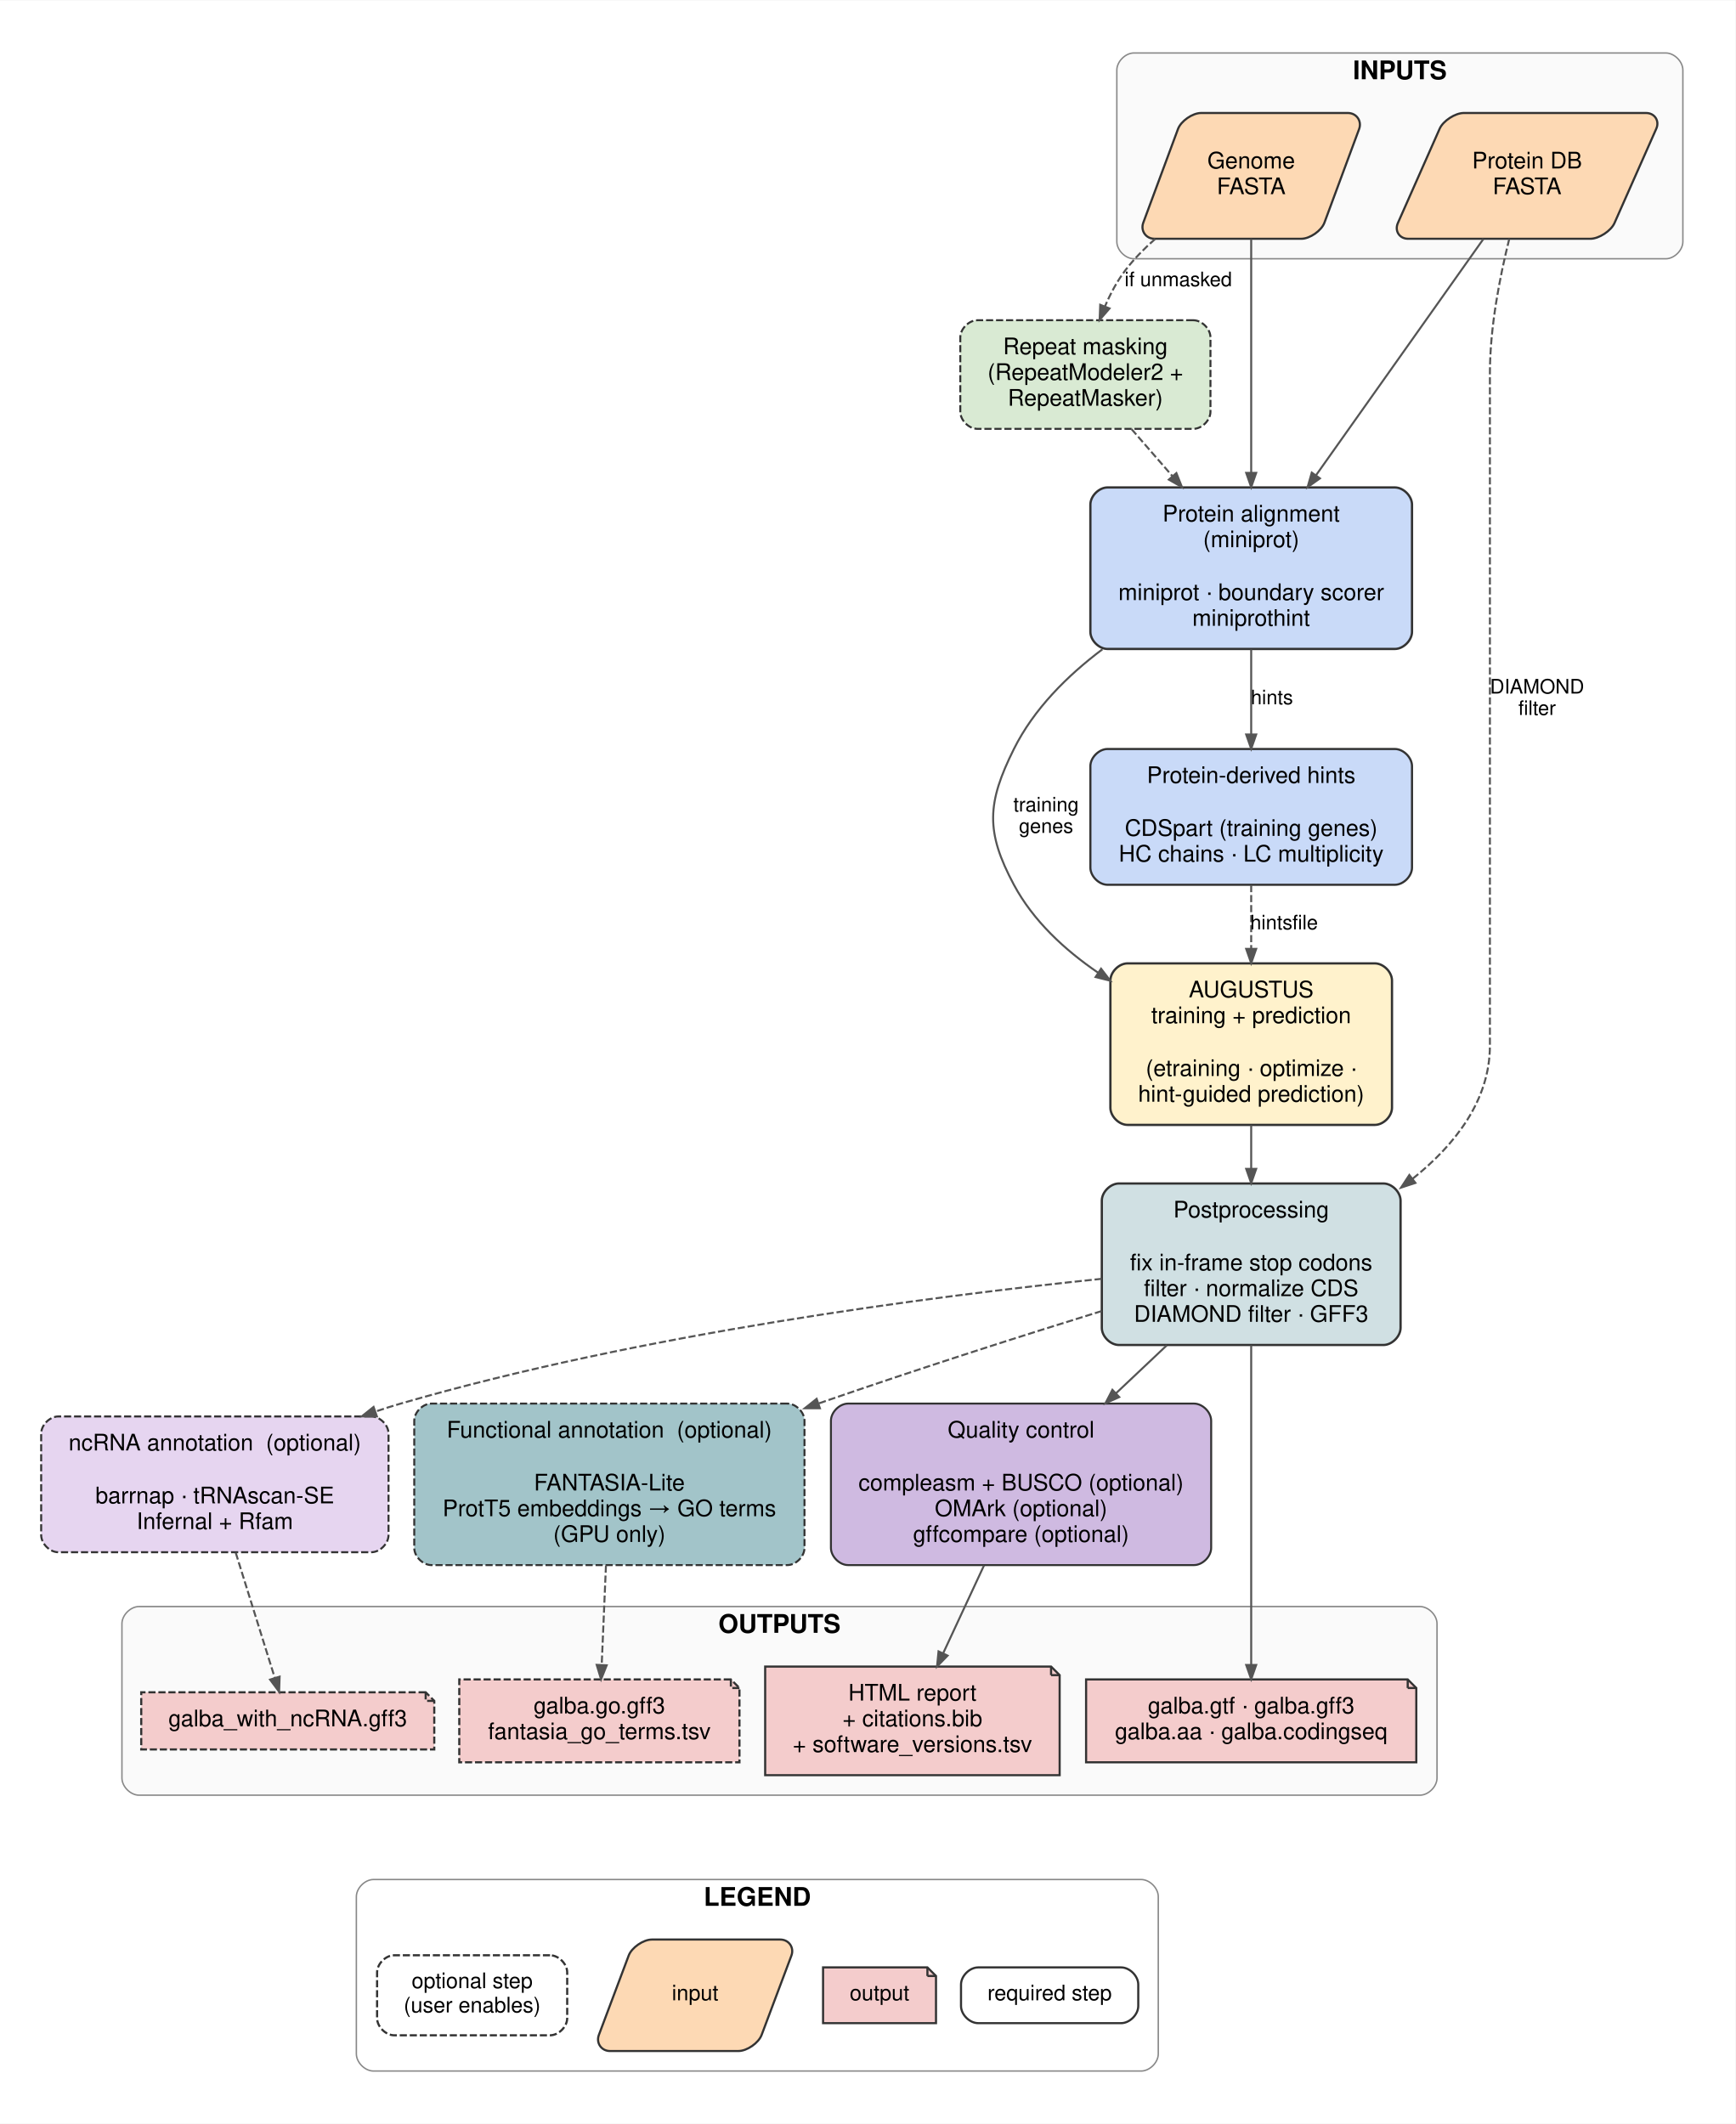
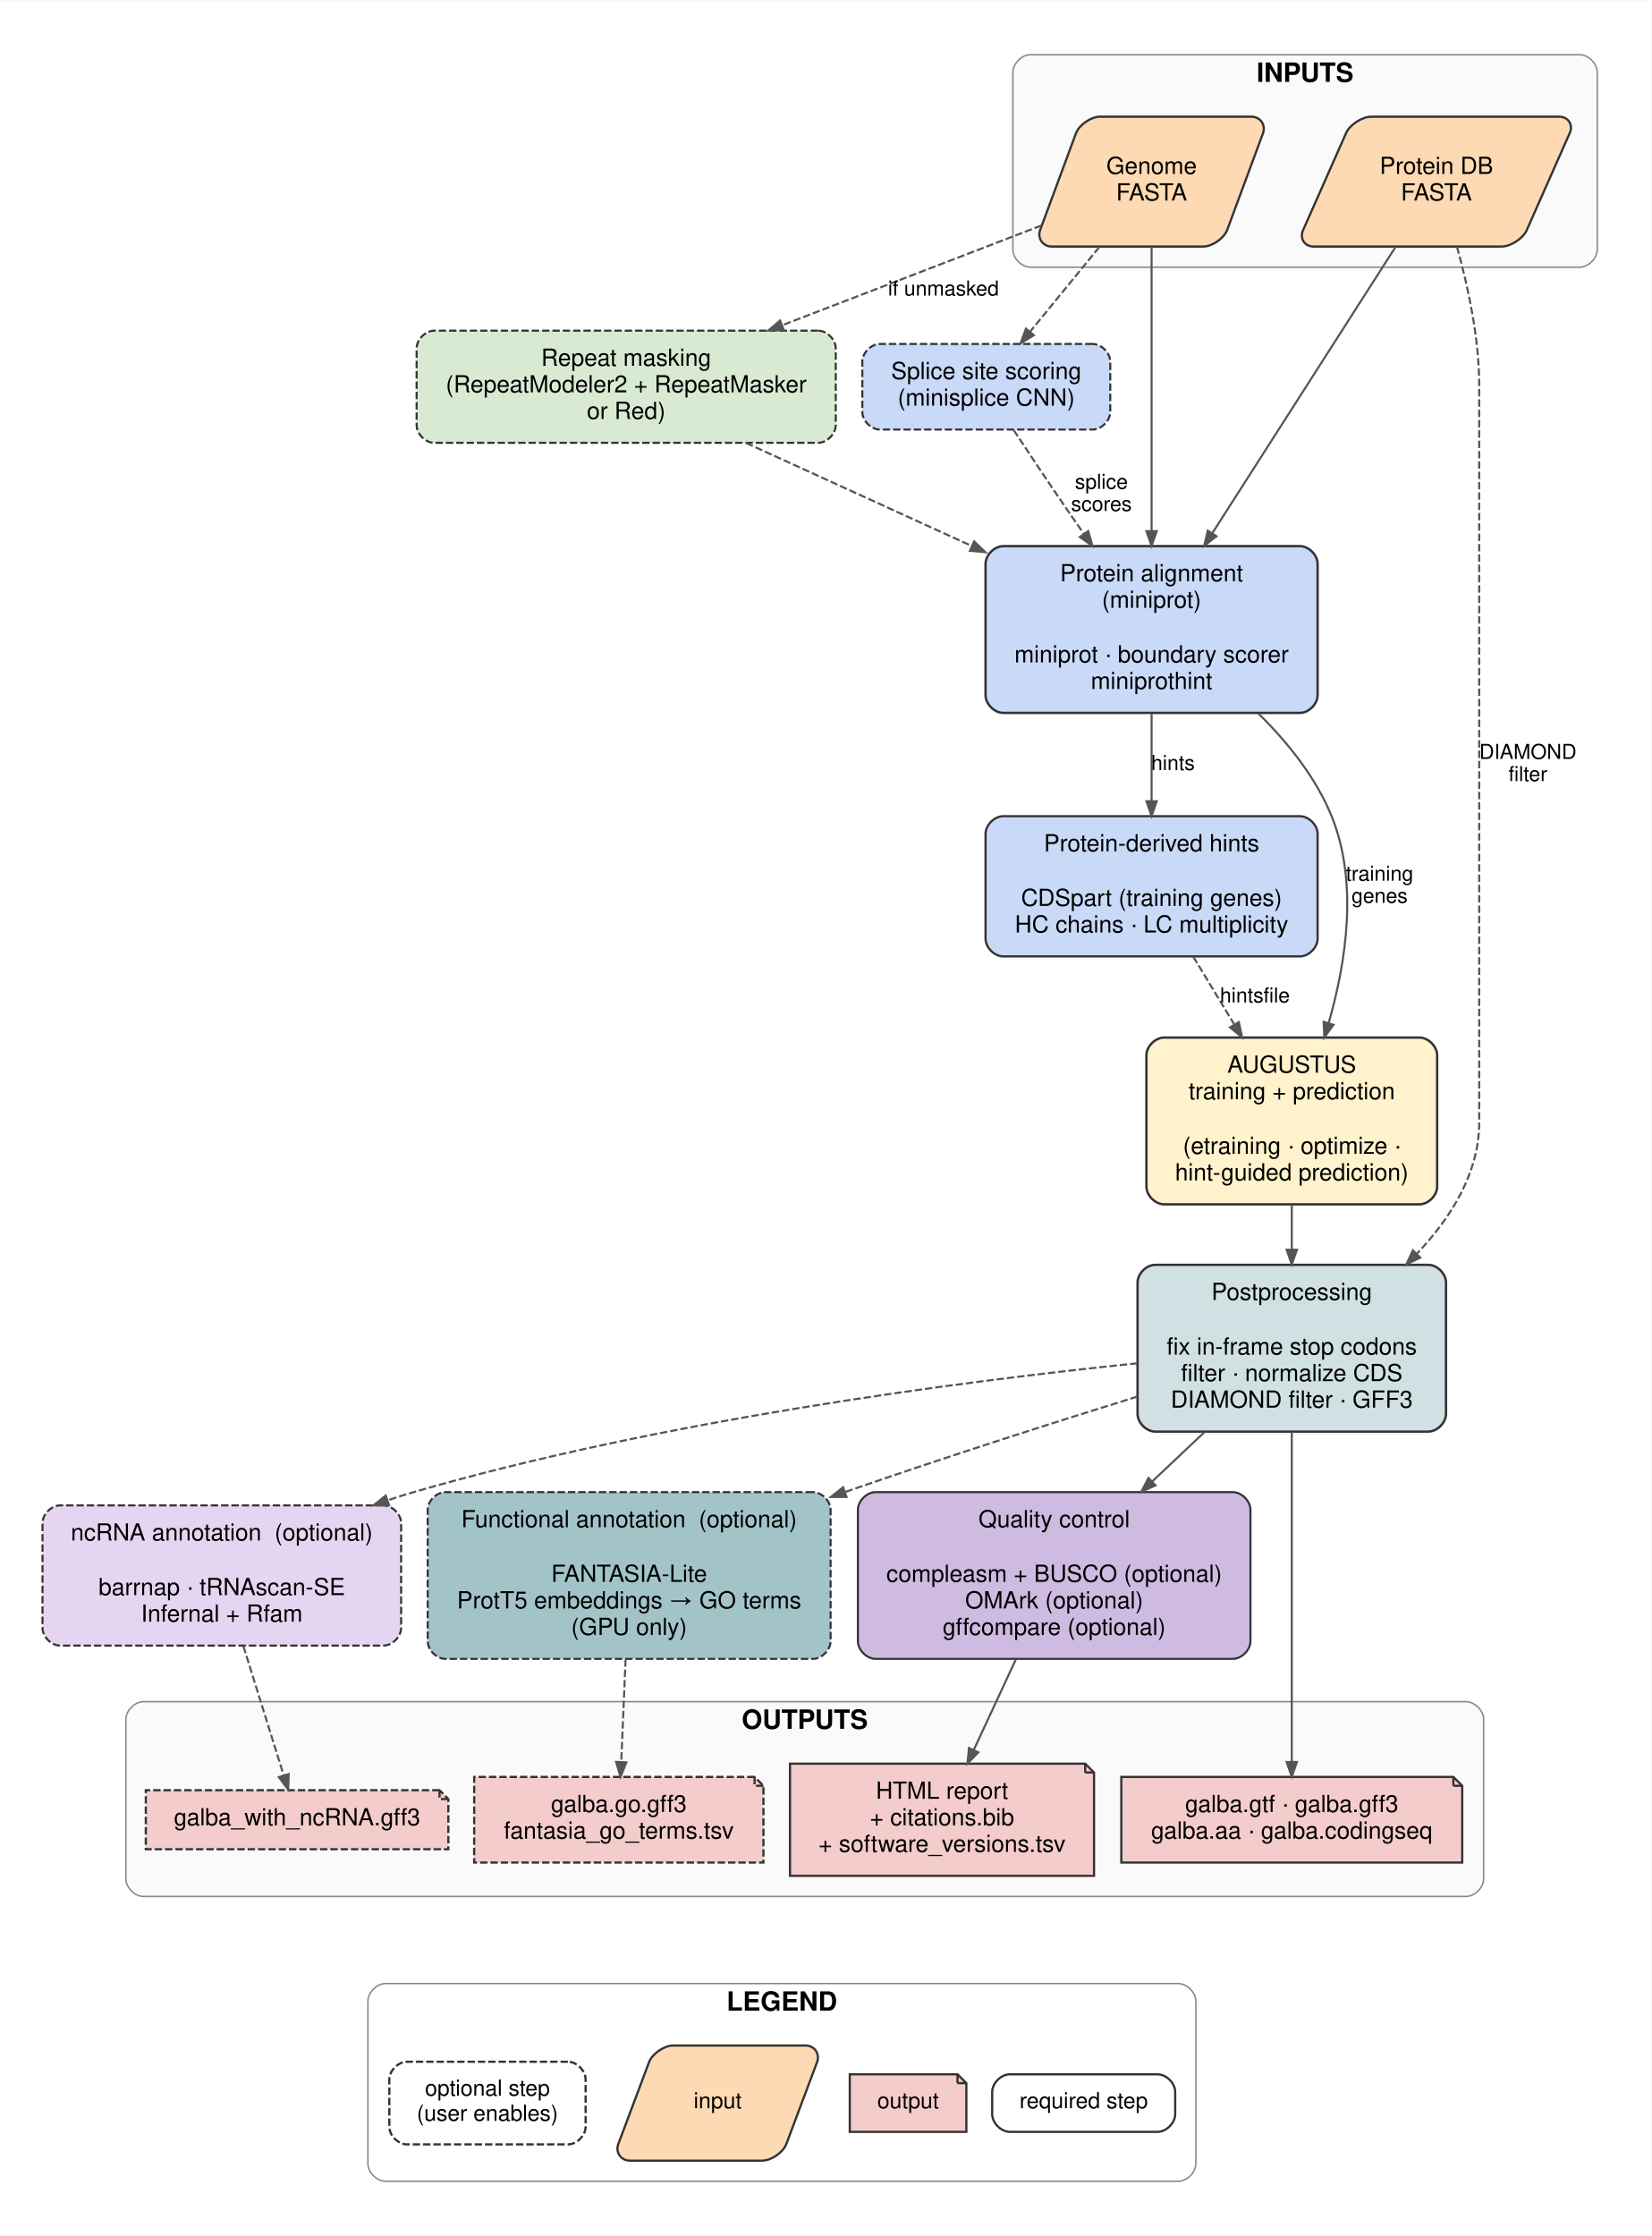
- <svg xmlns="http://www.w3.org/2000/svg" width="1214pt" height="1486pt" viewBox="0.00 0.00 1214.10 1485.60">
-   <g id="graph0" class="graph" transform="scale(1 1) rotate(0) translate(28.8 1456.8)">
-     <polygon fill="white" stroke="transparent" points="-28.8,28.8 -28.8,-1456.8 1185.3,-1456.8 1185.3,28.8 -28.8,28.8" />
+ <svg xmlns="http://www.w3.org/2000/svg" width="1119pt" height="1515pt" viewBox="0.00 0.00 1119.10 1514.60">
+   <g id="graph0" class="graph" transform="scale(1 1) rotate(0) translate(28.8 1485.8)">
+     <polygon fill="white" stroke="transparent" points="-28.8,28.8 -28.8,-1485.8 1090.3,-1485.8 1090.3,28.8 -28.8,28.8" />
    <g id="clust1" class="cluster">
-       <path fill="#fafafa" stroke="#888888" d="M764.5,-1276C764.5,-1276 1136.5,-1276 1136.5,-1276 1142.5,-1276 1148.5,-1282 1148.5,-1288 1148.5,-1288 1148.5,-1408 1148.5,-1408 1148.5,-1414 1142.5,-1420 1136.5,-1420 1136.5,-1420 764.5,-1420 764.5,-1420 758.5,-1420 752.5,-1414 752.5,-1408 752.5,-1408 752.5,-1288 752.5,-1288 752.5,-1282 758.5,-1276 764.5,-1276" />
-       <text text-anchor="middle" x="950.5" y="-1401.6" font-family="Helvetica,sans-Serif" font-weight="bold" font-size="18.00">INPUTS</text>
+       <path fill="#fafafa" stroke="#888888" d="M669.5,-1305C669.5,-1305 1041.5,-1305 1041.5,-1305 1047.5,-1305 1053.5,-1311 1053.5,-1317 1053.5,-1317 1053.5,-1437 1053.5,-1437 1053.5,-1443 1047.5,-1449 1041.5,-1449 1041.5,-1449 669.5,-1449 669.5,-1449 663.5,-1449 657.5,-1443 657.5,-1437 657.5,-1437 657.5,-1317 657.5,-1317 657.5,-1311 663.5,-1305 669.5,-1305" />
+       <text text-anchor="middle" x="855.5" y="-1430.6" font-family="Helvetica,sans-Serif" font-weight="bold" font-size="18.00">INPUTS</text>
    </g>
    <g id="clust3" class="cluster">
      <path fill="#fafafa" stroke="#888888" d="M68.5,-201C68.5,-201 964.5,-201 964.5,-201 970.5,-201 976.5,-207 976.5,-213 976.5,-213 976.5,-321 976.5,-321 976.5,-327 970.5,-333 964.5,-333 964.5,-333 68.5,-333 68.5,-333 62.5,-333 56.5,-327 56.5,-321 56.5,-321 56.5,-213 56.5,-213 56.5,-207 62.5,-201 68.5,-201" />
      <text text-anchor="middle" x="516.5" y="-314.6" font-family="Helvetica,sans-Serif" font-weight="bold" font-size="18.00">OUTPUTS</text>
    </g>
    <g id="clust5" class="cluster">
      <path fill="#ffffff" stroke="#888888" d="M232.5,-8C232.5,-8 769.5,-8 769.5,-8 775.5,-8 781.5,-14 781.5,-20 781.5,-20 781.5,-130 781.5,-130 781.5,-136 775.5,-142 769.5,-142 769.5,-142 232.5,-142 232.5,-142 226.5,-142 220.5,-136 220.5,-130 220.5,-130 220.5,-20 220.5,-20 220.5,-14 226.5,-8 232.5,-8" />
      <text text-anchor="middle" x="501" y="-123.6" font-family="Helvetica,sans-Serif" font-weight="bold" font-size="18.00">LEGEND</text>
    </g>
    <g id="node1" class="node">
-       <path fill="#fdd9b4" stroke="#333333" stroke-width="1.5" d="M914.16,-1378C914.16,-1378 811.44,-1378 811.44,-1378 805.44,-1378 797.35,-1372.37 795.27,-1366.75 795.27,-1366.75 771.01,-1301.25 771.01,-1301.25 768.92,-1295.63 772.84,-1290 778.84,-1290 778.84,-1290 881.56,-1290 881.56,-1290 887.56,-1290 895.65,-1295.63 897.73,-1301.25 897.73,-1301.25 921.99,-1366.75 921.99,-1366.75 924.08,-1372.37 920.16,-1378 914.16,-1378" />
-       <text text-anchor="middle" x="846.5" y="-1339.2" font-family="Helvetica,sans-Serif" font-size="16.00">Genome</text>
-       <text text-anchor="middle" x="846.5" y="-1321.2" font-family="Helvetica,sans-Serif" font-size="16.00">FASTA</text>
+       <path fill="#fdd9b4" stroke="#333333" stroke-width="1.5" d="M819.16,-1407C819.16,-1407 716.44,-1407 716.44,-1407 710.44,-1407 702.35,-1401.37 700.27,-1395.75 700.27,-1395.75 676.01,-1330.25 676.01,-1330.25 673.92,-1324.63 677.84,-1319 683.84,-1319 683.84,-1319 786.56,-1319 786.56,-1319 792.56,-1319 800.65,-1324.63 802.73,-1330.25 802.73,-1330.25 826.99,-1395.75 826.99,-1395.75 829.08,-1401.37 825.16,-1407 819.16,-1407" />
+       <text text-anchor="middle" x="751.5" y="-1368.2" font-family="Helvetica,sans-Serif" font-size="16.00">Genome</text>
+       <text text-anchor="middle" x="751.5" y="-1350.2" font-family="Helvetica,sans-Serif" font-size="16.00">FASTA</text>
    </g>
    <g id="node3" class="node">
-       <path fill="#d9ead3" stroke="#333333" stroke-width="1.4" stroke-dasharray="5,2" d="M806,-1233C806,-1233 655,-1233 655,-1233 649,-1233 643,-1227 643,-1221 643,-1221 643,-1169 643,-1169 643,-1163 649,-1157 655,-1157 655,-1157 806,-1157 806,-1157 812,-1157 818,-1163 818,-1169 818,-1169 818,-1221 818,-1221 818,-1227 812,-1233 806,-1233" />
-       <text text-anchor="middle" x="730.5" y="-1209.2" font-family="Helvetica,sans-Serif" font-size="16.00">Repeat masking</text>
-       <text text-anchor="middle" x="730.5" y="-1191.2" font-family="Helvetica,sans-Serif" font-size="16.00">(RepeatModeler2 +</text>
-       <text text-anchor="middle" x="730.5" y="-1173.2" font-family="Helvetica,sans-Serif" font-size="16.00">RepeatMasker)</text>
+       <path fill="#d9ead3" stroke="#333333" stroke-width="1.4" stroke-dasharray="5,2" d="M525.5,-1262C525.5,-1262 265.5,-1262 265.5,-1262 259.5,-1262 253.5,-1256 253.5,-1250 253.5,-1250 253.5,-1198 253.5,-1198 253.5,-1192 259.5,-1186 265.5,-1186 265.5,-1186 525.5,-1186 525.5,-1186 531.5,-1186 537.5,-1192 537.5,-1198 537.5,-1198 537.5,-1250 537.5,-1250 537.5,-1256 531.5,-1262 525.5,-1262" />
+       <text text-anchor="middle" x="395.5" y="-1238.2" font-family="Helvetica,sans-Serif" font-size="16.00">Repeat masking</text>
+       <text text-anchor="middle" x="395.5" y="-1220.2" font-family="Helvetica,sans-Serif" font-size="16.00">(RepeatModeler2 + RepeatMasker</text>
+       <text text-anchor="middle" x="395.5" y="-1202.2" font-family="Helvetica,sans-Serif" font-size="16.00">or Red)</text>
    </g>
    <g id="edge1" class="edge">
-       <path fill="none" stroke="#555555" stroke-width="1.4" stroke-dasharray="5,2" d="M779.35,-1289.9C771.69,-1283.19 764.5,-1275.85 758.5,-1268 752.76,-1260.49 748.05,-1251.65 744.25,-1242.79" />
-       <polygon fill="#555555" stroke="#555555" stroke-width="1.4" points="747.41,-1241.25 740.48,-1233.23 740.89,-1243.82 747.41,-1241.25" />
-       <text text-anchor="middle" x="795.5" y="-1256.8" font-family="Helvetica,sans-Serif" font-size="14.00">if unmasked</text>
+       <path fill="none" stroke="#555555" stroke-width="1.4" stroke-dasharray="5,2" d="M676.87,-1333.28C625.99,-1313.7 557.86,-1287.48 501.39,-1265.75" />
+       <polygon fill="#555555" stroke="#555555" stroke-width="1.4" points="502.3,-1262.35 491.71,-1262.02 499.78,-1268.88 502.3,-1262.35" />
+       <text text-anchor="middle" x="610.5" y="-1285.8" font-family="Helvetica,sans-Serif" font-size="14.00">if unmasked</text>
    </g>
    <g id="node4" class="node">
-       <path fill="#c9daf8" stroke="#333333" stroke-width="1.6" d="M947,-1116C947,-1116 746,-1116 746,-1116 740,-1116 734,-1110 734,-1104 734,-1104 734,-1015 734,-1015 734,-1009 740,-1003 746,-1003 746,-1003 947,-1003 947,-1003 953,-1003 959,-1009 959,-1015 959,-1015 959,-1104 959,-1104 959,-1110 953,-1116 947,-1116" />
-       <text text-anchor="middle" x="846.5" y="-1092.2" font-family="Helvetica,sans-Serif" font-size="16.00">Protein alignment</text>
-       <text text-anchor="middle" x="846.5" y="-1074.2" font-family="Helvetica,sans-Serif" font-size="16.00">(miniprot)</text>
-       <text text-anchor="middle" x="846.5" y="-1037.2" font-family="Helvetica,sans-Serif" font-size="16.00">miniprot · boundary scorer</text>
-       <text text-anchor="middle" x="846.5" y="-1019.2" font-family="Helvetica,sans-Serif" font-size="16.00">miniprothint</text>
+       <path fill="#c9daf8" stroke="#333333" stroke-width="1.4" stroke-dasharray="5,2" d="M711.5,-1253C711.5,-1253 567.5,-1253 567.5,-1253 561.5,-1253 555.5,-1247 555.5,-1241 555.5,-1241 555.5,-1207 555.5,-1207 555.5,-1201 561.5,-1195 567.5,-1195 567.5,-1195 711.5,-1195 711.5,-1195 717.5,-1195 723.5,-1201 723.5,-1207 723.5,-1207 723.5,-1241 723.5,-1241 723.5,-1247 717.5,-1253 711.5,-1253" />
+       <text text-anchor="middle" x="639.5" y="-1229.2" font-family="Helvetica,sans-Serif" font-size="16.00">Splice site scoring</text>
+       <text text-anchor="middle" x="639.5" y="-1211.2" font-family="Helvetica,sans-Serif" font-size="16.00">(minisplice CNN)</text>
    </g>
    <g id="edge2" class="edge">
-       <path fill="none" stroke="#555555" stroke-width="1.4" d="M846.5,-1289.82C846.5,-1245.88 846.5,-1177.19 846.5,-1126.43" />
-       <polygon fill="#555555" stroke="#555555" stroke-width="1.4" points="850,-1126.21 846.5,-1116.21 843,-1126.21 850,-1126.21" />
+       <path fill="none" stroke="#555555" stroke-width="1.4" stroke-dasharray="5,2" d="M716.06,-1318.65C700.95,-1300.16 683.51,-1278.83 669.1,-1261.2" />
+       <polygon fill="#555555" stroke="#555555" stroke-width="1.4" points="671.75,-1258.91 662.71,-1253.39 666.33,-1263.34 671.75,-1258.91" />
+     </g>
+     <g id="node5" class="node">
+       <path fill="#c9daf8" stroke="#333333" stroke-width="1.6" d="M852,-1116C852,-1116 651,-1116 651,-1116 645,-1116 639,-1110 639,-1104 639,-1104 639,-1015 639,-1015 639,-1009 645,-1003 651,-1003 651,-1003 852,-1003 852,-1003 858,-1003 864,-1009 864,-1015 864,-1015 864,-1104 864,-1104 864,-1110 858,-1116 852,-1116" />
+       <text text-anchor="middle" x="751.5" y="-1092.2" font-family="Helvetica,sans-Serif" font-size="16.00">Protein alignment</text>
+       <text text-anchor="middle" x="751.5" y="-1074.2" font-family="Helvetica,sans-Serif" font-size="16.00">(miniprot)</text>
+       <text text-anchor="middle" x="751.5" y="-1037.2" font-family="Helvetica,sans-Serif" font-size="16.00">miniprot · boundary scorer</text>
+       <text text-anchor="middle" x="751.5" y="-1019.2" font-family="Helvetica,sans-Serif" font-size="16.00">miniprothint</text>
+     </g>
+     <g id="edge3" class="edge">
+       <path fill="none" stroke="#555555" stroke-width="1.4" d="M751.5,-1318.8C751.5,-1268.5 751.5,-1184.85 751.5,-1126.42" />
+       <polygon fill="#555555" stroke="#555555" stroke-width="1.4" points="755,-1126.18 751.5,-1116.18 748,-1126.18 755,-1126.18" />
    </g>
    <g id="node2" class="node">
-       <path fill="#fdd9b4" stroke="#333333" stroke-width="1.5" d="M1122.76,-1378C1122.76,-1378 995.22,-1378 995.22,-1378 989.22,-1378 980.79,-1372.51 978.36,-1367.03 978.36,-1367.03 949.1,-1300.97 949.1,-1300.97 946.67,-1295.49 950.24,-1290 956.24,-1290 956.24,-1290 1083.78,-1290 1083.78,-1290 1089.78,-1290 1098.21,-1295.49 1100.64,-1300.97 1100.64,-1300.97 1129.9,-1367.03 1129.9,-1367.03 1132.33,-1372.51 1128.76,-1378 1122.76,-1378" />
-       <text text-anchor="middle" x="1039.5" y="-1339.2" font-family="Helvetica,sans-Serif" font-size="16.00">Protein DB</text>
-       <text text-anchor="middle" x="1039.5" y="-1321.2" font-family="Helvetica,sans-Serif" font-size="16.00">FASTA</text>
-     </g>
-     <g id="edge4" class="edge">
-       <path fill="none" stroke="#555555" stroke-width="1.4" d="M1008.92,-1289.82C977.4,-1245.33 927.92,-1175.46 891.85,-1124.53" />
-       <polygon fill="#555555" stroke="#555555" stroke-width="1.4" points="894.59,-1122.35 885.96,-1116.21 888.88,-1126.39 894.59,-1122.35" />
-     </g>
-     <g id="node7" class="node">
+       <path fill="#fdd9b4" stroke="#333333" stroke-width="1.5" d="M1027.76,-1407C1027.76,-1407 900.22,-1407 900.22,-1407 894.22,-1407 885.79,-1401.51 883.36,-1396.03 883.36,-1396.03 854.1,-1329.97 854.1,-1329.97 851.67,-1324.49 855.24,-1319 861.24,-1319 861.24,-1319 988.78,-1319 988.78,-1319 994.78,-1319 1003.21,-1324.49 1005.64,-1329.97 1005.64,-1329.97 1034.9,-1396.03 1034.9,-1396.03 1037.33,-1401.51 1033.76,-1407 1027.76,-1407" />
+       <text text-anchor="middle" x="944.5" y="-1368.2" font-family="Helvetica,sans-Serif" font-size="16.00">Protein DB</text>
+       <text text-anchor="middle" x="944.5" y="-1350.2" font-family="Helvetica,sans-Serif" font-size="16.00">FASTA</text>
+     </g>
+     <g id="edge6" class="edge">
+       <path fill="none" stroke="#555555" stroke-width="1.4" d="M916.85,-1318.8C884.31,-1267.98 829.99,-1183.12 792.54,-1124.61" />
+       <polygon fill="#555555" stroke="#555555" stroke-width="1.4" points="795.48,-1122.71 787.14,-1116.18 789.58,-1126.49 795.48,-1122.71" />
+     </g>
+     <g id="node8" class="node">
      <path fill="#d0e0e3" stroke="#333333" stroke-width="1.6" d="M939,-629C939,-629 754,-629 754,-629 748,-629 742,-623 742,-617 742,-617 742,-528 742,-528 742,-522 748,-516 754,-516 754,-516 939,-516 939,-516 945,-516 951,-522 951,-528 951,-528 951,-617 951,-617 951,-623 945,-629 939,-629" />
      <text text-anchor="middle" x="846.5" y="-605.2" font-family="Helvetica,sans-Serif" font-size="16.00">Postprocessing</text>
      <text text-anchor="middle" x="846.5" y="-568.2" font-family="Helvetica,sans-Serif" font-size="16.00">fix in-frame stop codons</text>
      <text text-anchor="middle" x="846.5" y="-550.2" font-family="Helvetica,sans-Serif" font-size="16.00">filter · normalize CDS</text>
      <text text-anchor="middle" x="846.5" y="-532.2" font-family="Helvetica,sans-Serif" font-size="16.00">DIAMOND filter · GFF3</text>
    </g>
-     <g id="edge9" class="edge">
-       <path fill="none" stroke="#555555" stroke-width="1.4" stroke-dasharray="5,2" d="M1027.03,-1289.9C1020.36,-1263.11 1013.5,-1227.84 1013.5,-1196 1013.5,-1196 1013.5,-1196 1013.5,-725.5 1013.5,-687.35 989.37,-656.24 959.46,-632.34" />
-       <polygon fill="#555555" stroke="#555555" stroke-width="1.4" points="961.38,-629.4 951.32,-626.1 957.13,-634.96 961.38,-629.4" />
-       <text text-anchor="middle" x="1046.5" y="-971.8" font-family="Helvetica,sans-Serif" font-size="14.00">DIAMOND</text>
-       <text text-anchor="middle" x="1046.5" y="-956.8" font-family="Helvetica,sans-Serif" font-size="14.00">filter</text>
-     </g>
-     <g id="edge3" class="edge">
-       <path fill="none" stroke="#555555" stroke-width="1.4" stroke-dasharray="5,2" d="M762.81,-1156.81C771.69,-1146.6 781.58,-1135.22 791.35,-1123.97" />
-       <polygon fill="#555555" stroke="#555555" stroke-width="1.4" points="794.17,-1126.06 798.09,-1116.21 788.89,-1121.47 794.17,-1126.06" />
-     </g>
-     <g id="node5" class="node">
-       <path fill="#c9daf8" stroke="#333333" stroke-width="1.5" d="M947,-933C947,-933 746,-933 746,-933 740,-933 734,-927 734,-921 734,-921 734,-850 734,-850 734,-844 740,-838 746,-838 746,-838 947,-838 947,-838 953,-838 959,-844 959,-850 959,-850 959,-921 959,-921 959,-927 953,-933 947,-933" />
-       <text text-anchor="middle" x="846.5" y="-909.2" font-family="Helvetica,sans-Serif" font-size="16.00">Protein-derived hints</text>
-       <text text-anchor="middle" x="846.5" y="-872.2" font-family="Helvetica,sans-Serif" font-size="16.00">CDSpart (training genes)</text>
-       <text text-anchor="middle" x="846.5" y="-854.2" font-family="Helvetica,sans-Serif" font-size="16.00">HC chains · LC multiplicity</text>
+     <g id="edge11" class="edge">
+       <path fill="none" stroke="#555555" stroke-width="1.4" stroke-dasharray="5,2" d="M958.41,-1318.99C965.85,-1292.24 973.5,-1256.97 973.5,-1225 973.5,-1225 973.5,-1225 973.5,-725.5 973.5,-691.53 954.59,-661.15 931.37,-636.64" />
+       <polygon fill="#555555" stroke="#555555" stroke-width="1.4" points="933.55,-633.87 924.03,-629.22 928.58,-638.79 933.55,-633.87" />
+       <text text-anchor="middle" x="1006.5" y="-971.8" font-family="Helvetica,sans-Serif" font-size="14.00">DIAMOND</text>
+       <text text-anchor="middle" x="1006.5" y="-956.8" font-family="Helvetica,sans-Serif" font-size="14.00">filter</text>
+     </g>
+     <g id="edge4" class="edge">
+       <path fill="none" stroke="#555555" stroke-width="1.4" stroke-dasharray="5,2" d="M476.73,-1185.92C521.93,-1165.29 579.11,-1139.19 629.58,-1116.15" />
+       <polygon fill="#555555" stroke="#555555" stroke-width="1.4" points="631.27,-1119.23 638.92,-1111.89 628.37,-1112.86 631.27,-1119.23" />
    </g>
    <g id="edge5" class="edge">
-       <path fill="none" stroke="#555555" stroke-width="1.4" d="M846.5,-1002.66C846.5,-983.62 846.5,-962.32 846.5,-943.21" />
-       <polygon fill="#555555" stroke="#555555" stroke-width="1.4" points="850,-943.14 846.5,-933.14 843,-943.14 850,-943.14" />
-       <text text-anchor="middle" x="861" y="-964.3" font-family="Helvetica,sans-Serif" font-size="14.00">hints</text>
+       <path fill="none" stroke="#555555" stroke-width="1.4" stroke-dasharray="5,2" d="M658.07,-1194.63C669.34,-1177.55 684.09,-1155.42 697.5,-1136 700.16,-1132.14 702.92,-1128.19 705.71,-1124.2" />
+       <polygon fill="#555555" stroke="#555555" stroke-width="1.4" points="708.58,-1126.21 711.48,-1116.02 702.86,-1122.18 708.58,-1126.21" />
+       <text text-anchor="middle" x="717.5" y="-1154.8" font-family="Helvetica,sans-Serif" font-size="14.00">splice</text>
+       <text text-anchor="middle" x="717.5" y="-1139.8" font-family="Helvetica,sans-Serif" font-size="14.00">scores</text>
    </g>
    <g id="node6" class="node">
+       <path fill="#c9daf8" stroke="#333333" stroke-width="1.5" d="M852,-933C852,-933 651,-933 651,-933 645,-933 639,-927 639,-921 639,-921 639,-850 639,-850 639,-844 645,-838 651,-838 651,-838 852,-838 852,-838 858,-838 864,-844 864,-850 864,-850 864,-921 864,-921 864,-927 858,-933 852,-933" />
+       <text text-anchor="middle" x="751.5" y="-909.2" font-family="Helvetica,sans-Serif" font-size="16.00">Protein-derived hints</text>
+       <text text-anchor="middle" x="751.5" y="-872.2" font-family="Helvetica,sans-Serif" font-size="16.00">CDSpart (training genes)</text>
+       <text text-anchor="middle" x="751.5" y="-854.2" font-family="Helvetica,sans-Serif" font-size="16.00">HC chains · LC multiplicity</text>
+     </g>
+     <g id="edge7" class="edge">
+       <path fill="none" stroke="#555555" stroke-width="1.4" d="M751.5,-1002.66C751.5,-983.62 751.5,-962.32 751.5,-943.21" />
+       <polygon fill="#555555" stroke="#555555" stroke-width="1.4" points="755,-943.14 751.5,-933.14 748,-943.14 755,-943.14" />
+       <text text-anchor="middle" x="766" y="-964.3" font-family="Helvetica,sans-Serif" font-size="14.00">hints</text>
+     </g>
+     <g id="node7" class="node">
      <path fill="#fff2cc" stroke="#333333" stroke-width="1.6" d="M933,-783C933,-783 760,-783 760,-783 754,-783 748,-777 748,-771 748,-771 748,-682 748,-682 748,-676 754,-670 760,-670 760,-670 933,-670 933,-670 939,-670 945,-676 945,-682 945,-682 945,-771 945,-771 945,-777 939,-783 933,-783" />
      <text text-anchor="middle" x="846.5" y="-759.2" font-family="Helvetica,sans-Serif" font-size="16.00">AUGUSTUS</text>
      <text text-anchor="middle" x="846.5" y="-741.2" font-family="Helvetica,sans-Serif" font-size="16.00">training + prediction</text>
      <text text-anchor="middle" x="846.5" y="-704.2" font-family="Helvetica,sans-Serif" font-size="16.00">(etraining · optimize ·</text>
      <text text-anchor="middle" x="846.5" y="-686.2" font-family="Helvetica,sans-Serif" font-size="16.00">hint-guided prediction)</text>
    </g>
-     <g id="edge6" class="edge">
-       <path fill="none" stroke="#555555" stroke-width="1.4" d="M742.43,-1002.77C717.62,-984.11 694.34,-960.82 680.5,-933 661.69,-895.2 660.56,-875.22 680.5,-838 693.95,-812.88 715.91,-792.5 739.52,-776.39" />
-       <polygon fill="#555555" stroke="#555555" stroke-width="1.4" points="741.48,-779.29 747.92,-770.88 737.64,-773.44 741.48,-779.29" />
-       <text text-anchor="middle" x="703" y="-889.3" font-family="Helvetica,sans-Serif" font-size="14.00">training</text>
-       <text text-anchor="middle" x="703" y="-874.3" font-family="Helvetica,sans-Serif" font-size="14.00">genes</text>
-     </g>
-     <g id="edge7" class="edge">
-       <path fill="none" stroke="#555555" stroke-width="1.4" stroke-dasharray="5,2" d="M846.5,-837.82C846.5,-823.87 846.5,-808.3 846.5,-793.36" />
-       <polygon fill="#555555" stroke="#555555" stroke-width="1.4" points="850,-793.14 846.5,-783.14 843,-793.14 850,-793.14" />
-       <text text-anchor="middle" x="869.5" y="-806.8" font-family="Helvetica,sans-Serif" font-size="14.00">hintsfile</text>
-     </g>
    <g id="edge8" class="edge">
+       <path fill="none" stroke="#555555" stroke-width="1.4" d="M823.65,-1002.82C843.66,-983.16 862.81,-959.32 873.5,-933 891.61,-888.4 883.42,-834.29 871.47,-792.8" />
+       <polygon fill="#555555" stroke="#555555" stroke-width="1.4" points="874.77,-791.64 868.53,-783.07 868.07,-793.66 874.77,-791.64" />
+       <text text-anchor="middle" x="906" y="-889.3" font-family="Helvetica,sans-Serif" font-size="14.00">training</text>
+       <text text-anchor="middle" x="906" y="-874.3" font-family="Helvetica,sans-Serif" font-size="14.00">genes</text>
+     </g>
+     <g id="edge9" class="edge">
+       <path fill="none" stroke="#555555" stroke-width="1.4" stroke-dasharray="5,2" d="M779.75,-837.82C788.43,-823.46 798.15,-807.4 807.43,-792.07" />
+       <polygon fill="#555555" stroke="#555555" stroke-width="1.4" points="810.65,-793.51 812.83,-783.14 804.66,-789.88 810.65,-793.51" />
+       <text text-anchor="middle" x="821.5" y="-806.8" font-family="Helvetica,sans-Serif" font-size="14.00">hintsfile</text>
+     </g>
+     <g id="edge10" class="edge">
      <path fill="none" stroke="#555555" stroke-width="1.4" d="M846.5,-669.76C846.5,-659.85 846.5,-649.44 846.5,-639.28" />
      <polygon fill="#555555" stroke="#555555" stroke-width="1.4" points="850,-639.23 846.5,-629.23 843,-639.23 850,-639.23" />
    </g>
-     <g id="node8" class="node">
+     <g id="node9" class="node">
      <path fill="#e6d5f0" stroke="#333333" stroke-width="1.4" stroke-dasharray="5,2" d="M231,-466C231,-466 12,-466 12,-466 6,-466 0,-460 0,-454 0,-454 0,-383 0,-383 0,-377 6,-371 12,-371 12,-371 231,-371 231,-371 237,-371 243,-377 243,-383 243,-383 243,-454 243,-454 243,-460 237,-466 231,-466" />
      <text text-anchor="middle" x="121.5" y="-442.2" font-family="Helvetica,sans-Serif" font-size="16.00">ncRNA annotation  (optional)</text>
      <text text-anchor="middle" x="121.5" y="-405.2" font-family="Helvetica,sans-Serif" font-size="16.00">barrnap · tRNAscan-SE</text>
      <text text-anchor="middle" x="121.5" y="-387.2" font-family="Helvetica,sans-Serif" font-size="16.00">Infernal + Rfam</text>
    </g>
-     <g id="edge10" class="edge">
+     <g id="edge12" class="edge">
      <path fill="none" stroke="#555555" stroke-width="1.4" stroke-dasharray="5,2" d="M741.89,-562.29C621.72,-549.94 419.48,-523.69 251.5,-475 245.76,-473.34 239.94,-471.49 234.1,-469.5" />
      <polygon fill="#555555" stroke="#555555" stroke-width="1.4" points="234.87,-466.06 224.27,-466.05 232.54,-472.67 234.87,-466.06" />
    </g>
-     <g id="node9" class="node">
+     <g id="node10" class="node">
      <path fill="#a2c4c9" stroke="#333333" stroke-width="1.4" stroke-dasharray="5,2" d="M522,-475C522,-475 273,-475 273,-475 267,-475 261,-469 261,-463 261,-463 261,-374 261,-374 261,-368 267,-362 273,-362 273,-362 522,-362 522,-362 528,-362 534,-368 534,-374 534,-374 534,-463 534,-463 534,-469 528,-475 522,-475" />
      <text text-anchor="middle" x="397.5" y="-451.2" font-family="Helvetica,sans-Serif" font-size="16.00">Functional annotation  (optional)</text>
      <text text-anchor="middle" x="397.5" y="-414.2" font-family="Helvetica,sans-Serif" font-size="16.00">FANTASIA-Lite</text>
      <text text-anchor="middle" x="397.5" y="-396.2" font-family="Helvetica,sans-Serif" font-size="16.00">ProtT5 embeddings → GO terms</text>
      <text text-anchor="middle" x="397.5" y="-378.2" font-family="Helvetica,sans-Serif" font-size="16.00">(GPU only)</text>
    </g>
-     <g id="edge11" class="edge">
+     <g id="edge13" class="edge">
      <path fill="none" stroke="#555555" stroke-width="1.4" stroke-dasharray="5,2" d="M741.91,-539.74C685.83,-522.34 615.4,-499.9 543.84,-475.08" />
      <polygon fill="#555555" stroke="#555555" stroke-width="1.4" points="544.79,-471.71 534.19,-471.72 542.49,-478.32 544.79,-471.71" />
    </g>
-     <g id="node10" class="node">
+     <g id="node11" class="node">
      <path fill="#cfbae1" stroke="#333333" stroke-width="1.4" d="M806.5,-475C806.5,-475 564.5,-475 564.5,-475 558.5,-475 552.5,-469 552.5,-463 552.5,-463 552.5,-374 552.5,-374 552.5,-368 558.5,-362 564.5,-362 564.5,-362 806.5,-362 806.5,-362 812.5,-362 818.5,-368 818.5,-374 818.5,-374 818.5,-463 818.5,-463 818.5,-469 812.5,-475 806.5,-475" />
      <text text-anchor="middle" x="685.5" y="-451.2" font-family="Helvetica,sans-Serif" font-size="16.00">Quality control</text>
      <text text-anchor="middle" x="685.5" y="-414.2" font-family="Helvetica,sans-Serif" font-size="16.00">compleasm + BUSCO (optional)</text>
      <text text-anchor="middle" x="685.5" y="-396.2" font-family="Helvetica,sans-Serif" font-size="16.00">OMArk (optional)</text>
      <text text-anchor="middle" x="685.5" y="-378.2" font-family="Helvetica,sans-Serif" font-size="16.00">gffcompare (optional)</text>
    </g>
-     <g id="edge12" class="edge">
+     <g id="edge14" class="edge">
      <path fill="none" stroke="#555555" stroke-width="1.4" d="M787.46,-515.76C775.87,-504.82 763.64,-493.27 751.82,-482.11" />
      <polygon fill="#555555" stroke="#555555" stroke-width="1.4" points="754.2,-479.55 744.53,-475.23 749.4,-484.64 754.2,-479.55" />
    </g>
-     <g id="node11" class="node">
+     <g id="node12" class="node">
      <polygon fill="#f4cccc" stroke="#333333" stroke-width="1.5" points="956,-282 731,-282 731,-224 962,-224 962,-276 956,-282" />
      <polyline fill="none" stroke="#333333" stroke-width="1.5" points="956,-282 956,-276 " />
      <polyline fill="none" stroke="#333333" stroke-width="1.5" points="962,-276 956,-276 " />
      <text text-anchor="middle" x="846.5" y="-258.2" font-family="Helvetica,sans-Serif" font-size="16.00">galba.gtf · galba.gff3</text>
      <text text-anchor="middle" x="846.5" y="-240.2" font-family="Helvetica,sans-Serif" font-size="16.00">galba.aa · galba.codingseq</text>
    </g>
-     <g id="edge13" class="edge">
+     <g id="edge15" class="edge">
      <path fill="none" stroke="#555555" stroke-width="1.4" d="M846.5,-515.83C846.5,-451.67 846.5,-347.94 846.5,-292.25" />
      <polygon fill="#555555" stroke="#555555" stroke-width="1.4" points="850,-292.11 846.5,-282.11 843,-292.11 850,-292.11" />
    </g>
-     <g id="node12" class="node">
+     <g id="node13" class="node">
      <polygon fill="#f4cccc" stroke="#333333" stroke-width="1.5" stroke-dasharray="5,2" points="269,-273 70,-273 70,-233 275,-233 275,-267 269,-273" />
      <polyline fill="none" stroke="#333333" stroke-width="1.5" stroke-dasharray="5,2" points="269,-273 269,-267 " />
      <polyline fill="none" stroke="#333333" stroke-width="1.5" stroke-dasharray="5,2" points="275,-267 269,-267 " />
      <text text-anchor="middle" x="172.5" y="-249.2" font-family="Helvetica,sans-Serif" font-size="16.00">galba_with_ncRNA.gff3</text>
    </g>
-     <g id="edge14" class="edge">
+     <g id="edge16" class="edge">
      <path fill="none" stroke="#555555" stroke-width="1.4" stroke-dasharray="5,2" d="M136.11,-370.65C144.92,-342.41 155.86,-307.33 163.44,-283.06" />
      <polygon fill="#555555" stroke="#555555" stroke-width="1.4" points="166.82,-283.95 166.46,-273.37 160.14,-281.87 166.82,-283.95" />
    </g>
-     <g id="node13" class="node">
+     <g id="node14" class="node">
      <polygon fill="#f4cccc" stroke="#333333" stroke-width="1.5" stroke-dasharray="5,2" points="482.5,-282 292.5,-282 292.5,-224 488.5,-224 488.5,-276 482.5,-282" />
      <polyline fill="none" stroke="#333333" stroke-width="1.5" stroke-dasharray="5,2" points="482.5,-282 482.5,-276 " />
      <polyline fill="none" stroke="#333333" stroke-width="1.5" stroke-dasharray="5,2" points="488.5,-276 482.5,-276 " />
      <text text-anchor="middle" x="390.5" y="-258.2" font-family="Helvetica,sans-Serif" font-size="16.00">galba.go.gff3</text>
      <text text-anchor="middle" x="390.5" y="-240.2" font-family="Helvetica,sans-Serif" font-size="16.00">fantasia_go_terms.tsv</text>
    </g>
-     <g id="edge15" class="edge">
+     <g id="edge17" class="edge">
      <path fill="none" stroke="#555555" stroke-width="1.4" stroke-dasharray="5,2" d="M395.11,-361.69C394.13,-338.74 393.02,-312.75 392.13,-292.05" />
      <polygon fill="#555555" stroke="#555555" stroke-width="1.4" points="395.63,-291.89 391.7,-282.05 388.63,-292.19 395.63,-291.89" />
    </g>
-     <g id="node14" class="node">
+     <g id="node15" class="node">
      <polygon fill="#f4cccc" stroke="#333333" stroke-width="1.5" points="706.5,-291 506.5,-291 506.5,-215 712.5,-215 712.5,-285 706.5,-291" />
      <polyline fill="none" stroke="#333333" stroke-width="1.5" points="706.5,-291 706.5,-285 " />
      <polyline fill="none" stroke="#333333" stroke-width="1.5" points="712.5,-285 706.5,-285 " />
      <text text-anchor="middle" x="609.5" y="-267.2" font-family="Helvetica,sans-Serif" font-size="16.00">HTML report</text>
      <text text-anchor="middle" x="609.5" y="-249.2" font-family="Helvetica,sans-Serif" font-size="16.00">+ citations.bib</text>
      <text text-anchor="middle" x="609.5" y="-231.2" font-family="Helvetica,sans-Serif" font-size="16.00">+ software_versions.tsv</text>
    </g>
-     <g id="edge16" class="edge">
+     <g id="edge18" class="edge">
      <path fill="none" stroke="#555555" stroke-width="1.4" d="M659.56,-361.69C650.25,-341.66 639.85,-319.3 630.96,-300.18" />
      <polygon fill="#555555" stroke="#555555" stroke-width="1.4" points="634.12,-298.66 626.73,-291.07 627.77,-301.62 634.12,-298.66" />
    </g>
-     <g id="node15" class="node">
+     <g id="node16" class="node">
      <path fill="#ffffff" stroke="#333333" stroke-width="1.5" d="M755.5,-80.5C755.5,-80.5 655.5,-80.5 655.5,-80.5 649.5,-80.5 643.5,-74.5 643.5,-68.5 643.5,-68.5 643.5,-53.5 643.5,-53.5 643.5,-47.5 649.5,-41.5 655.5,-41.5 655.5,-41.5 755.5,-41.5 755.5,-41.5 761.5,-41.5 767.5,-47.5 767.5,-53.5 767.5,-53.5 767.5,-68.5 767.5,-68.5 767.5,-74.5 761.5,-80.5 755.5,-80.5" />
      <text text-anchor="middle" x="705.5" y="-57.5" font-family="Helvetica,sans-Serif" font-size="15.00">required step</text>
    </g>
-     <g id="node16" class="node">
+     <g id="node17" class="node">
      <path fill="#ffffff" stroke="#333333" stroke-width="1.5" stroke-dasharray="5,2" d="M356,-89C356,-89 247,-89 247,-89 241,-89 235,-83 235,-77 235,-77 235,-45 235,-45 235,-39 241,-33 247,-33 247,-33 356,-33 356,-33 362,-33 368,-39 368,-45 368,-45 368,-77 368,-77 368,-83 362,-89 356,-89" />
      <text text-anchor="middle" x="301.5" y="-66" font-family="Helvetica,sans-Serif" font-size="15.00">optional step</text>
      <text text-anchor="middle" x="301.5" y="-49" font-family="Helvetica,sans-Serif" font-size="15.00">(user enables)</text>
    </g>
-     <g id="node17" class="node">
+     <g id="node18" class="node">
      <path fill="#fdd9b4" stroke="#333333" stroke-width="1.5" d="M517.07,-100C517.07,-100 427.22,-100 427.22,-100 421.22,-100 413.11,-94.38 411,-88.77 411,-88.77 390.15,-33.23 390.15,-33.23 388.04,-27.62 391.93,-22 397.93,-22 397.93,-22 487.78,-22 487.78,-22 493.78,-22 501.89,-27.62 504,-33.23 504,-33.23 524.85,-88.77 524.85,-88.77 526.96,-94.38 523.07,-100 517.07,-100" />
      <text text-anchor="middle" x="457.5" y="-57.5" font-family="Helvetica,sans-Serif" font-size="15.00">input</text>
    </g>
-     <g id="node18" class="node">
+     <g id="node19" class="node">
      <polygon fill="#f4cccc" stroke="#333333" stroke-width="1.5" points="620,-80.5 547,-80.5 547,-41.5 626,-41.5 626,-74.5 620,-80.5" />
      <polyline fill="none" stroke="#333333" stroke-width="1.5" points="620,-80.5 620,-74.5 " />
      <polyline fill="none" stroke="#333333" stroke-width="1.5" points="626,-74.5 620,-74.5 " />
      <text text-anchor="middle" x="586.5" y="-57.5" font-family="Helvetica,sans-Serif" font-size="15.00">output</text>
    </g>
  </g>
</svg>
